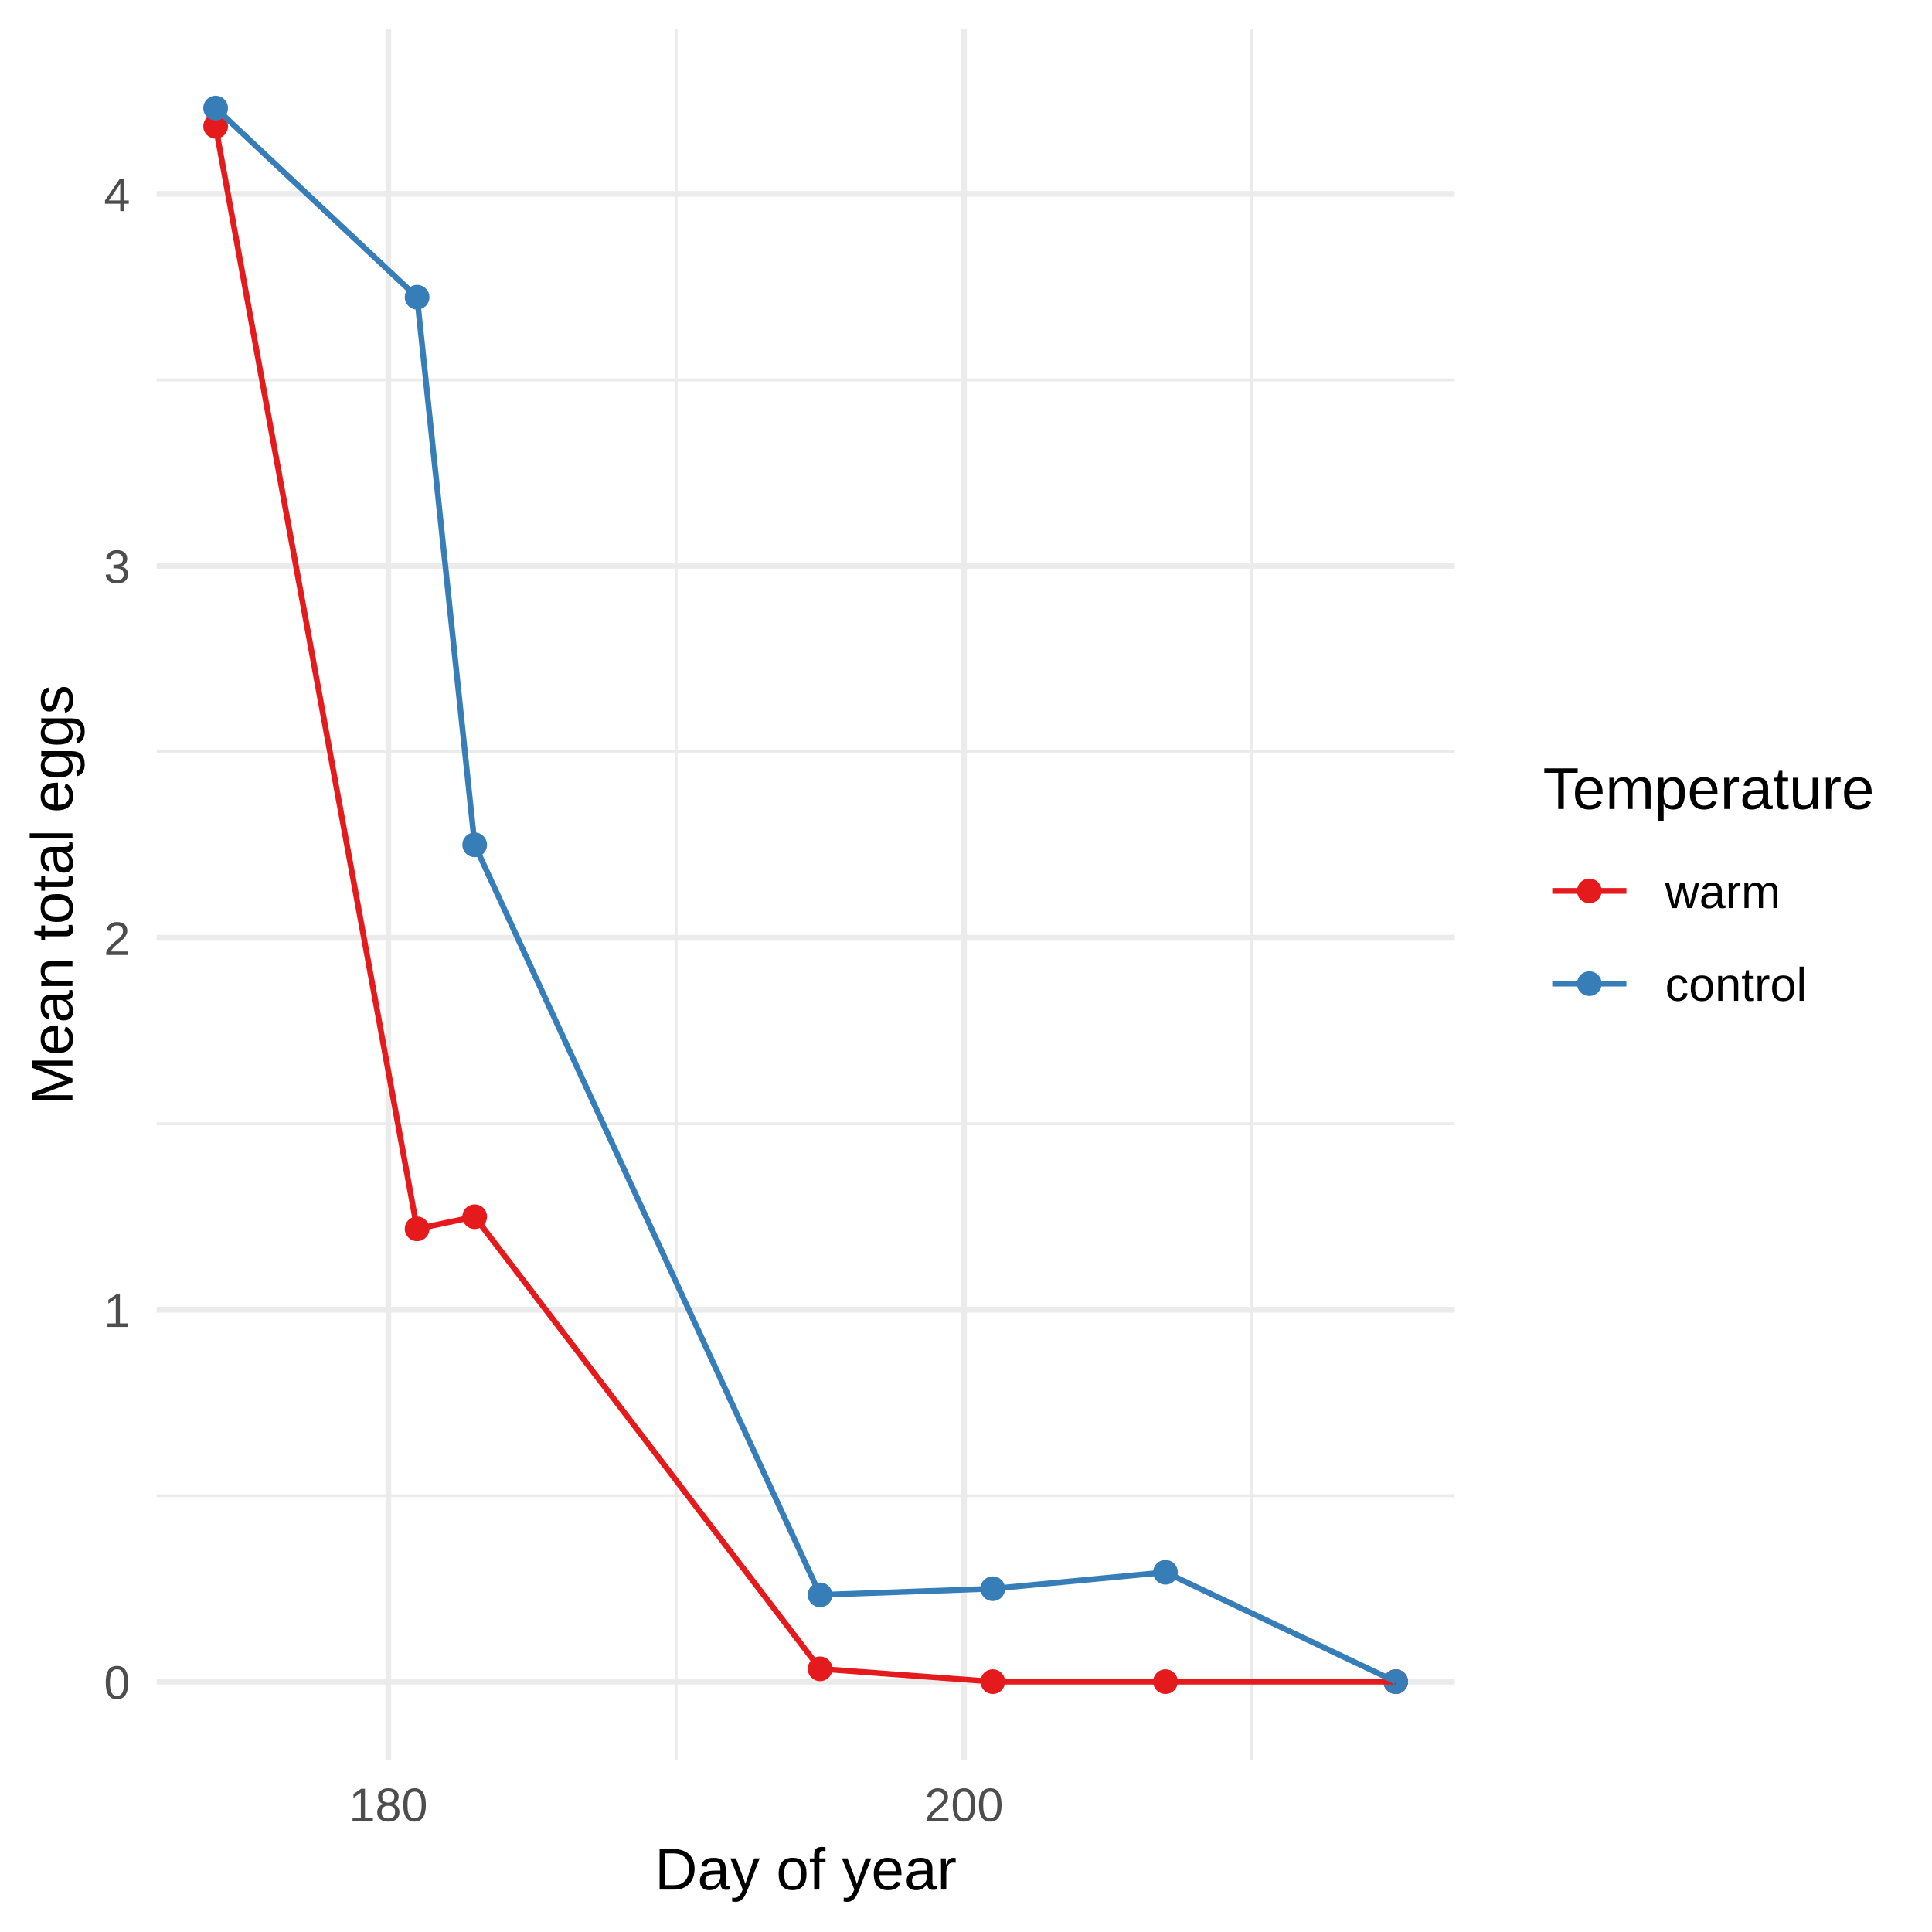
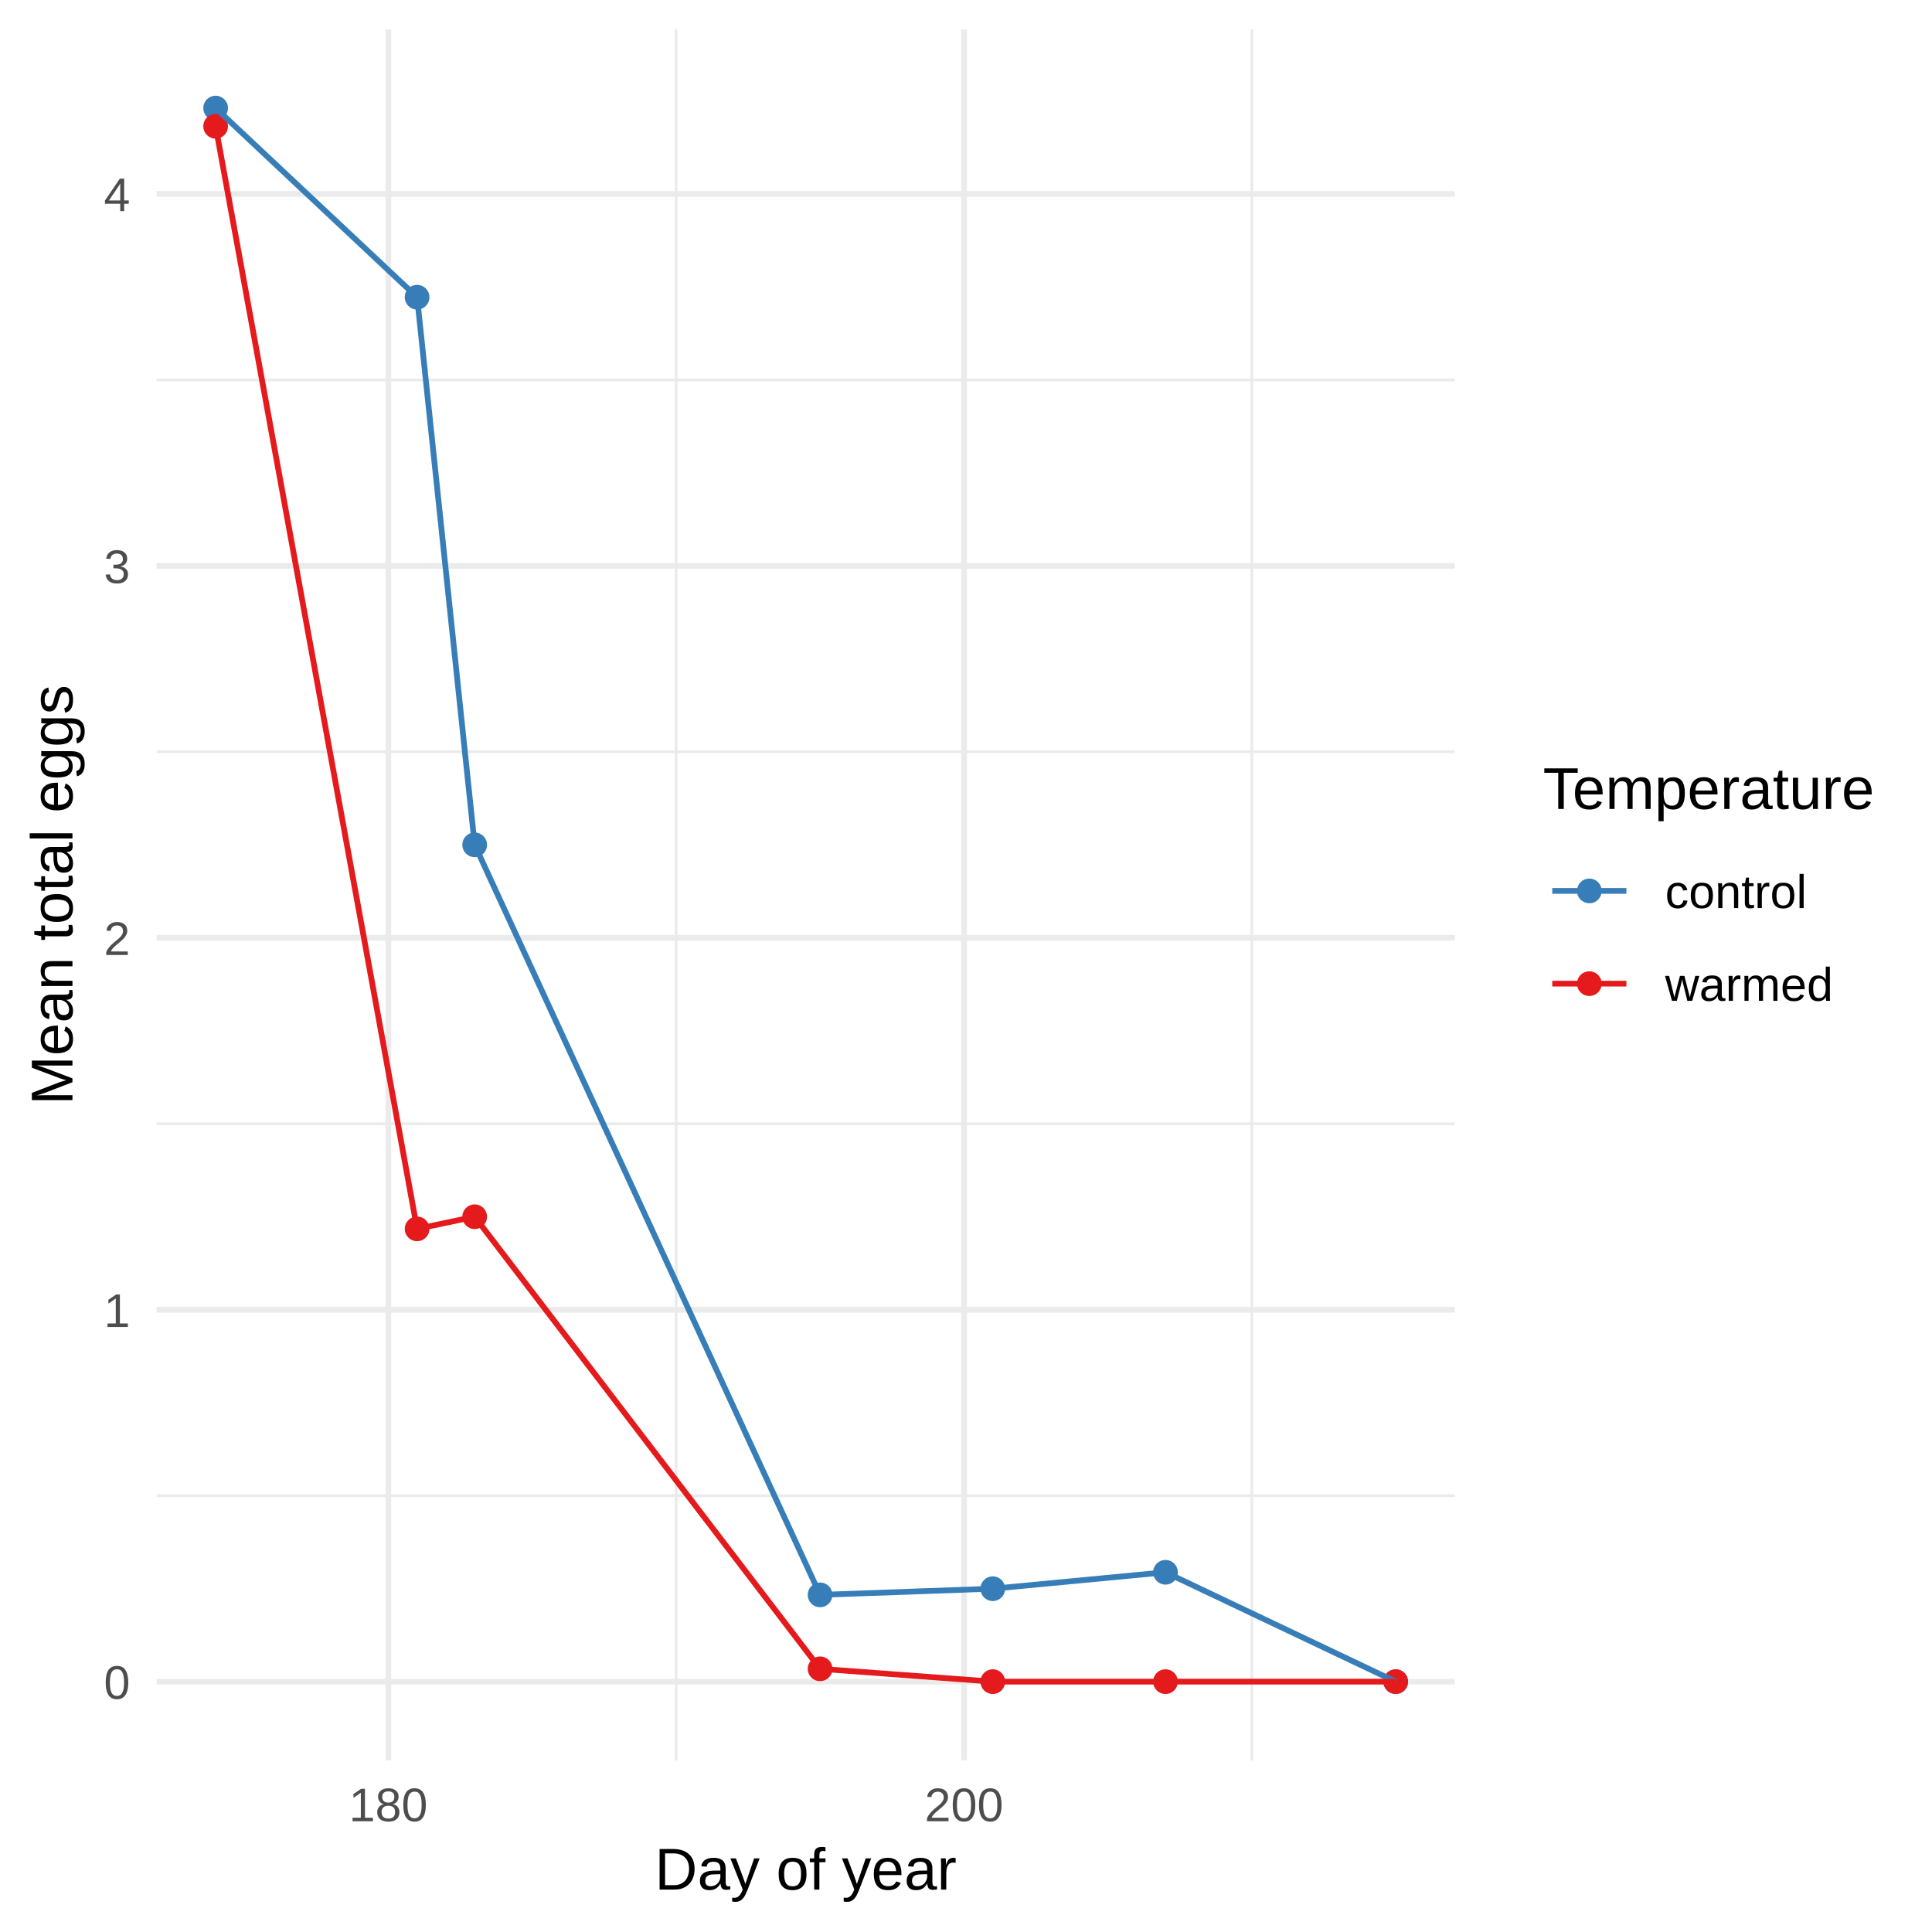
<svg xmlns="http://www.w3.org/2000/svg" class="svglite" width="360.00pt" height="360.00pt" viewBox="0 0 360.00 360.00">
  <defs>
    <style type="text/css">
    .svglite line, .svglite polyline, .svglite polygon, .svglite path, .svglite rect, .svglite circle {
      fill: none;
      stroke: #000000;
      stroke-linecap: round;
      stroke-linejoin: round;
      stroke-miterlimit: 10.00;
    }
    .svglite text {
      white-space: pre;
    }
  </style>
  </defs>
  <rect width="100%" height="100%" style="stroke: none; fill: #FFFFFF;" />
  <defs>
    <clipPath id="cpMC4wMHwzNjAuMDB8MC4wMHwzNjAuMDA=">
      <rect x="0.00" y="0.00" width="360.00" height="360.00" />
    </clipPath>
  </defs>
  <g clip-path="url(#cpMC4wMHwzNjAuMDB8MC4wMHwzNjAuMDA=)">
</g>
  <defs>
    <clipPath id="cpMjkuMTl8MjcxLjA3fDUuNDh8MzI4LjAx">
      <rect x="29.19" y="5.48" width="241.88" height="322.53" />
    </clipPath>
  </defs>
  <g clip-path="url(#cpMjkuMTl8MjcxLjA3fDUuNDh8MzI4LjAx)">
    <polyline points="29.19,278.70 271.07,278.70 " style="stroke-width: 0.53; stroke: #EBEBEB; stroke-linecap: butt;" />
    <polyline points="29.19,209.40 271.07,209.40 " style="stroke-width: 0.53; stroke: #EBEBEB; stroke-linecap: butt;" />
    <polyline points="29.19,140.09 271.07,140.09 " style="stroke-width: 0.53; stroke: #EBEBEB; stroke-linecap: butt;" />
    <polyline points="29.19,70.79 271.07,70.79 " style="stroke-width: 0.53; stroke: #EBEBEB; stroke-linecap: butt;" />
    <polyline points="125.99,328.01 125.99,5.48 " style="stroke-width: 0.53; stroke: #EBEBEB; stroke-linecap: butt;" />
    <polyline points="233.26,328.01 233.26,5.48 " style="stroke-width: 0.53; stroke: #EBEBEB; stroke-linecap: butt;" />
    <polyline points="29.19,313.35 271.07,313.35 " style="stroke-width: 1.07; stroke: #EBEBEB; stroke-linecap: butt;" />
    <polyline points="29.19,244.05 271.07,244.05 " style="stroke-width: 1.07; stroke: #EBEBEB; stroke-linecap: butt;" />
    <polyline points="29.19,174.74 271.07,174.74 " style="stroke-width: 1.07; stroke: #EBEBEB; stroke-linecap: butt;" />
    <polyline points="29.19,105.44 271.07,105.44 " style="stroke-width: 1.07; stroke: #EBEBEB; stroke-linecap: butt;" />
    <polyline points="29.19,36.13 271.07,36.13 " style="stroke-width: 1.07; stroke: #EBEBEB; stroke-linecap: butt;" />
    <polyline points="72.36,328.01 72.36,5.48 " style="stroke-width: 1.07; stroke: #EBEBEB; stroke-linecap: butt;" />
    <polyline points="179.63,328.01 179.63,5.48 " style="stroke-width: 1.07; stroke: #EBEBEB; stroke-linecap: butt;" />
+     <circle cx="40.18" cy="20.14" r="1.95" style="stroke-width: 0.71; stroke: #377EB8; fill: #377EB8;" />
+     <circle cx="77.72" cy="55.38" r="1.95" style="stroke-width: 0.71; stroke: #377EB8; fill: #377EB8;" />
+     <circle cx="88.45" cy="157.42" r="1.95" style="stroke-width: 0.71; stroke: #377EB8; fill: #377EB8;" />
+     <circle cx="152.81" cy="297.18" r="1.95" style="stroke-width: 0.71; stroke: #377EB8; fill: #377EB8;" />
+     <circle cx="184.99" cy="296.03" r="1.95" style="stroke-width: 0.71; stroke: #377EB8; fill: #377EB8;" />
+     <circle cx="217.17" cy="292.97" r="1.95" style="stroke-width: 0.71; stroke: #377EB8; fill: #377EB8;" />
+     <circle cx="260.07" cy="313.35" r="1.95" style="stroke-width: 0.71; stroke: #377EB8; fill: #377EB8;" />
    <circle cx="40.18" cy="23.53" r="1.95" style="stroke-width: 0.71; stroke: #E41A1C; fill: #E41A1C;" />
    <circle cx="77.72" cy="228.98" r="1.95" style="stroke-width: 0.71; stroke: #E41A1C; fill: #E41A1C;" />
    <circle cx="88.45" cy="226.72" r="1.95" style="stroke-width: 0.71; stroke: #E41A1C; fill: #E41A1C;" />
    <circle cx="152.81" cy="310.96" r="1.95" style="stroke-width: 0.71; stroke: #E41A1C; fill: #E41A1C;" />
    <circle cx="184.99" cy="313.35" r="1.95" style="stroke-width: 0.71; stroke: #E41A1C; fill: #E41A1C;" />
    <circle cx="217.17" cy="313.35" r="1.95" style="stroke-width: 0.71; stroke: #E41A1C; fill: #E41A1C;" />
    <circle cx="260.07" cy="313.35" r="1.95" style="stroke-width: 0.71; stroke: #E41A1C; fill: #E41A1C;" />
-     <circle cx="40.18" cy="20.14" r="1.95" style="stroke-width: 0.71; stroke: #377EB8; fill: #377EB8;" />
-     <circle cx="77.72" cy="55.38" r="1.95" style="stroke-width: 0.71; stroke: #377EB8; fill: #377EB8;" />
-     <circle cx="88.45" cy="157.42" r="1.95" style="stroke-width: 0.71; stroke: #377EB8; fill: #377EB8;" />
-     <circle cx="152.81" cy="297.18" r="1.95" style="stroke-width: 0.71; stroke: #377EB8; fill: #377EB8;" />
-     <circle cx="184.99" cy="296.03" r="1.95" style="stroke-width: 0.71; stroke: #377EB8; fill: #377EB8;" />
-     <circle cx="217.17" cy="292.97" r="1.95" style="stroke-width: 0.71; stroke: #377EB8; fill: #377EB8;" />
-     <circle cx="260.07" cy="313.35" r="1.95" style="stroke-width: 0.71; stroke: #377EB8; fill: #377EB8;" />
+     <polyline points="40.18,20.14 77.72,55.38 88.45,157.42 152.81,297.18 184.99,296.03 217.17,292.97 260.07,313.35 " style="stroke-width: 1.07; stroke: #377EB8; stroke-linecap: butt;" />
    <polyline points="40.18,23.53 77.72,228.98 88.45,226.72 152.81,310.96 184.99,313.35 217.17,313.35 260.07,313.35 " style="stroke-width: 1.07; stroke: #E41A1C; stroke-linecap: butt;" />
-     <polyline points="40.18,20.14 77.72,55.38 88.45,157.42 152.81,297.18 184.99,296.03 217.17,292.97 260.07,313.35 " style="stroke-width: 1.07; stroke: #377EB8; stroke-linecap: butt;" />
  </g>
  <g clip-path="url(#cpMC4wMHwzNjAuMDB8MC4wMHwzNjAuMDA=)">
    <text x="24.25" y="316.56" text-anchor="end" style="font-size: 8.80px;fill: #4D4D4D; font-family: &quot;Arial&quot;;">0</text>
    <text x="24.25" y="247.26" text-anchor="end" style="font-size: 8.80px;fill: #4D4D4D; font-family: &quot;Arial&quot;;">1</text>
    <text x="24.25" y="177.95" text-anchor="end" style="font-size: 8.80px;fill: #4D4D4D; font-family: &quot;Arial&quot;;">2</text>
    <text x="24.25" y="108.65" text-anchor="end" style="font-size: 8.80px;fill: #4D4D4D; font-family: &quot;Arial&quot;;">3</text>
    <text x="24.25" y="39.34" text-anchor="end" style="font-size: 8.80px;fill: #4D4D4D; font-family: &quot;Arial&quot;;">4</text>
    <text x="72.36" y="339.36" text-anchor="middle" style="font-size: 8.80px;fill: #4D4D4D; font-family: &quot;Arial&quot;;">180</text>
    <text x="179.63" y="339.36" text-anchor="middle" style="font-size: 8.80px;fill: #4D4D4D; font-family: &quot;Arial&quot;;">200</text>
    <text x="150.13" y="352.10" text-anchor="middle" style="font-size: 11.00px; font-family: &quot;Arial&quot;;">Day of year</text>
    <text transform="translate(13.50,166.75) rotate(-90)" text-anchor="middle" style="font-size: 11.00px; font-family: &quot;Arial&quot;;">Mean total eggs</text>
    <text x="287.51" y="150.74" style="font-size: 11.00px; font-family: &quot;Arial&quot;;">Temperature</text>
-     <circle cx="296.15" cy="166.01" r="1.95" style="stroke-width: 0.71; stroke: #E41A1C; fill: #E41A1C;" />
-     <line x1="289.24" y1="166.01" x2="303.06" y2="166.01" style="stroke-width: 1.07; stroke: #E41A1C; stroke-linecap: butt;" />
-     <circle cx="296.15" cy="183.29" r="1.95" style="stroke-width: 0.71; stroke: #377EB8; fill: #377EB8;" />
-     <line x1="289.24" y1="183.29" x2="303.06" y2="183.29" style="stroke-width: 1.07; stroke: #377EB8; stroke-linecap: butt;" />
-     <text x="310.27" y="169.21" style="font-size: 8.80px; font-family: &quot;Arial&quot;;">warm</text>
-     <text x="310.27" y="186.49" style="font-size: 8.80px; font-family: &quot;Arial&quot;;">control</text>
+     <circle cx="296.15" cy="166.01" r="1.95" style="stroke-width: 0.71; stroke: #377EB8; fill: #377EB8;" />
+     <line x1="289.24" y1="166.01" x2="303.06" y2="166.01" style="stroke-width: 1.07; stroke: #377EB8; stroke-linecap: butt;" />
+     <circle cx="296.15" cy="183.29" r="1.95" style="stroke-width: 0.71; stroke: #E41A1C; fill: #E41A1C;" />
+     <line x1="289.24" y1="183.29" x2="303.06" y2="183.29" style="stroke-width: 1.07; stroke: #E41A1C; stroke-linecap: butt;" />
+     <text x="310.27" y="169.21" style="font-size: 8.80px; font-family: &quot;Arial&quot;;">control</text>
+     <text x="310.27" y="186.49" style="font-size: 8.80px; font-family: &quot;Arial&quot;;">warmed</text>
  </g>
</svg>
